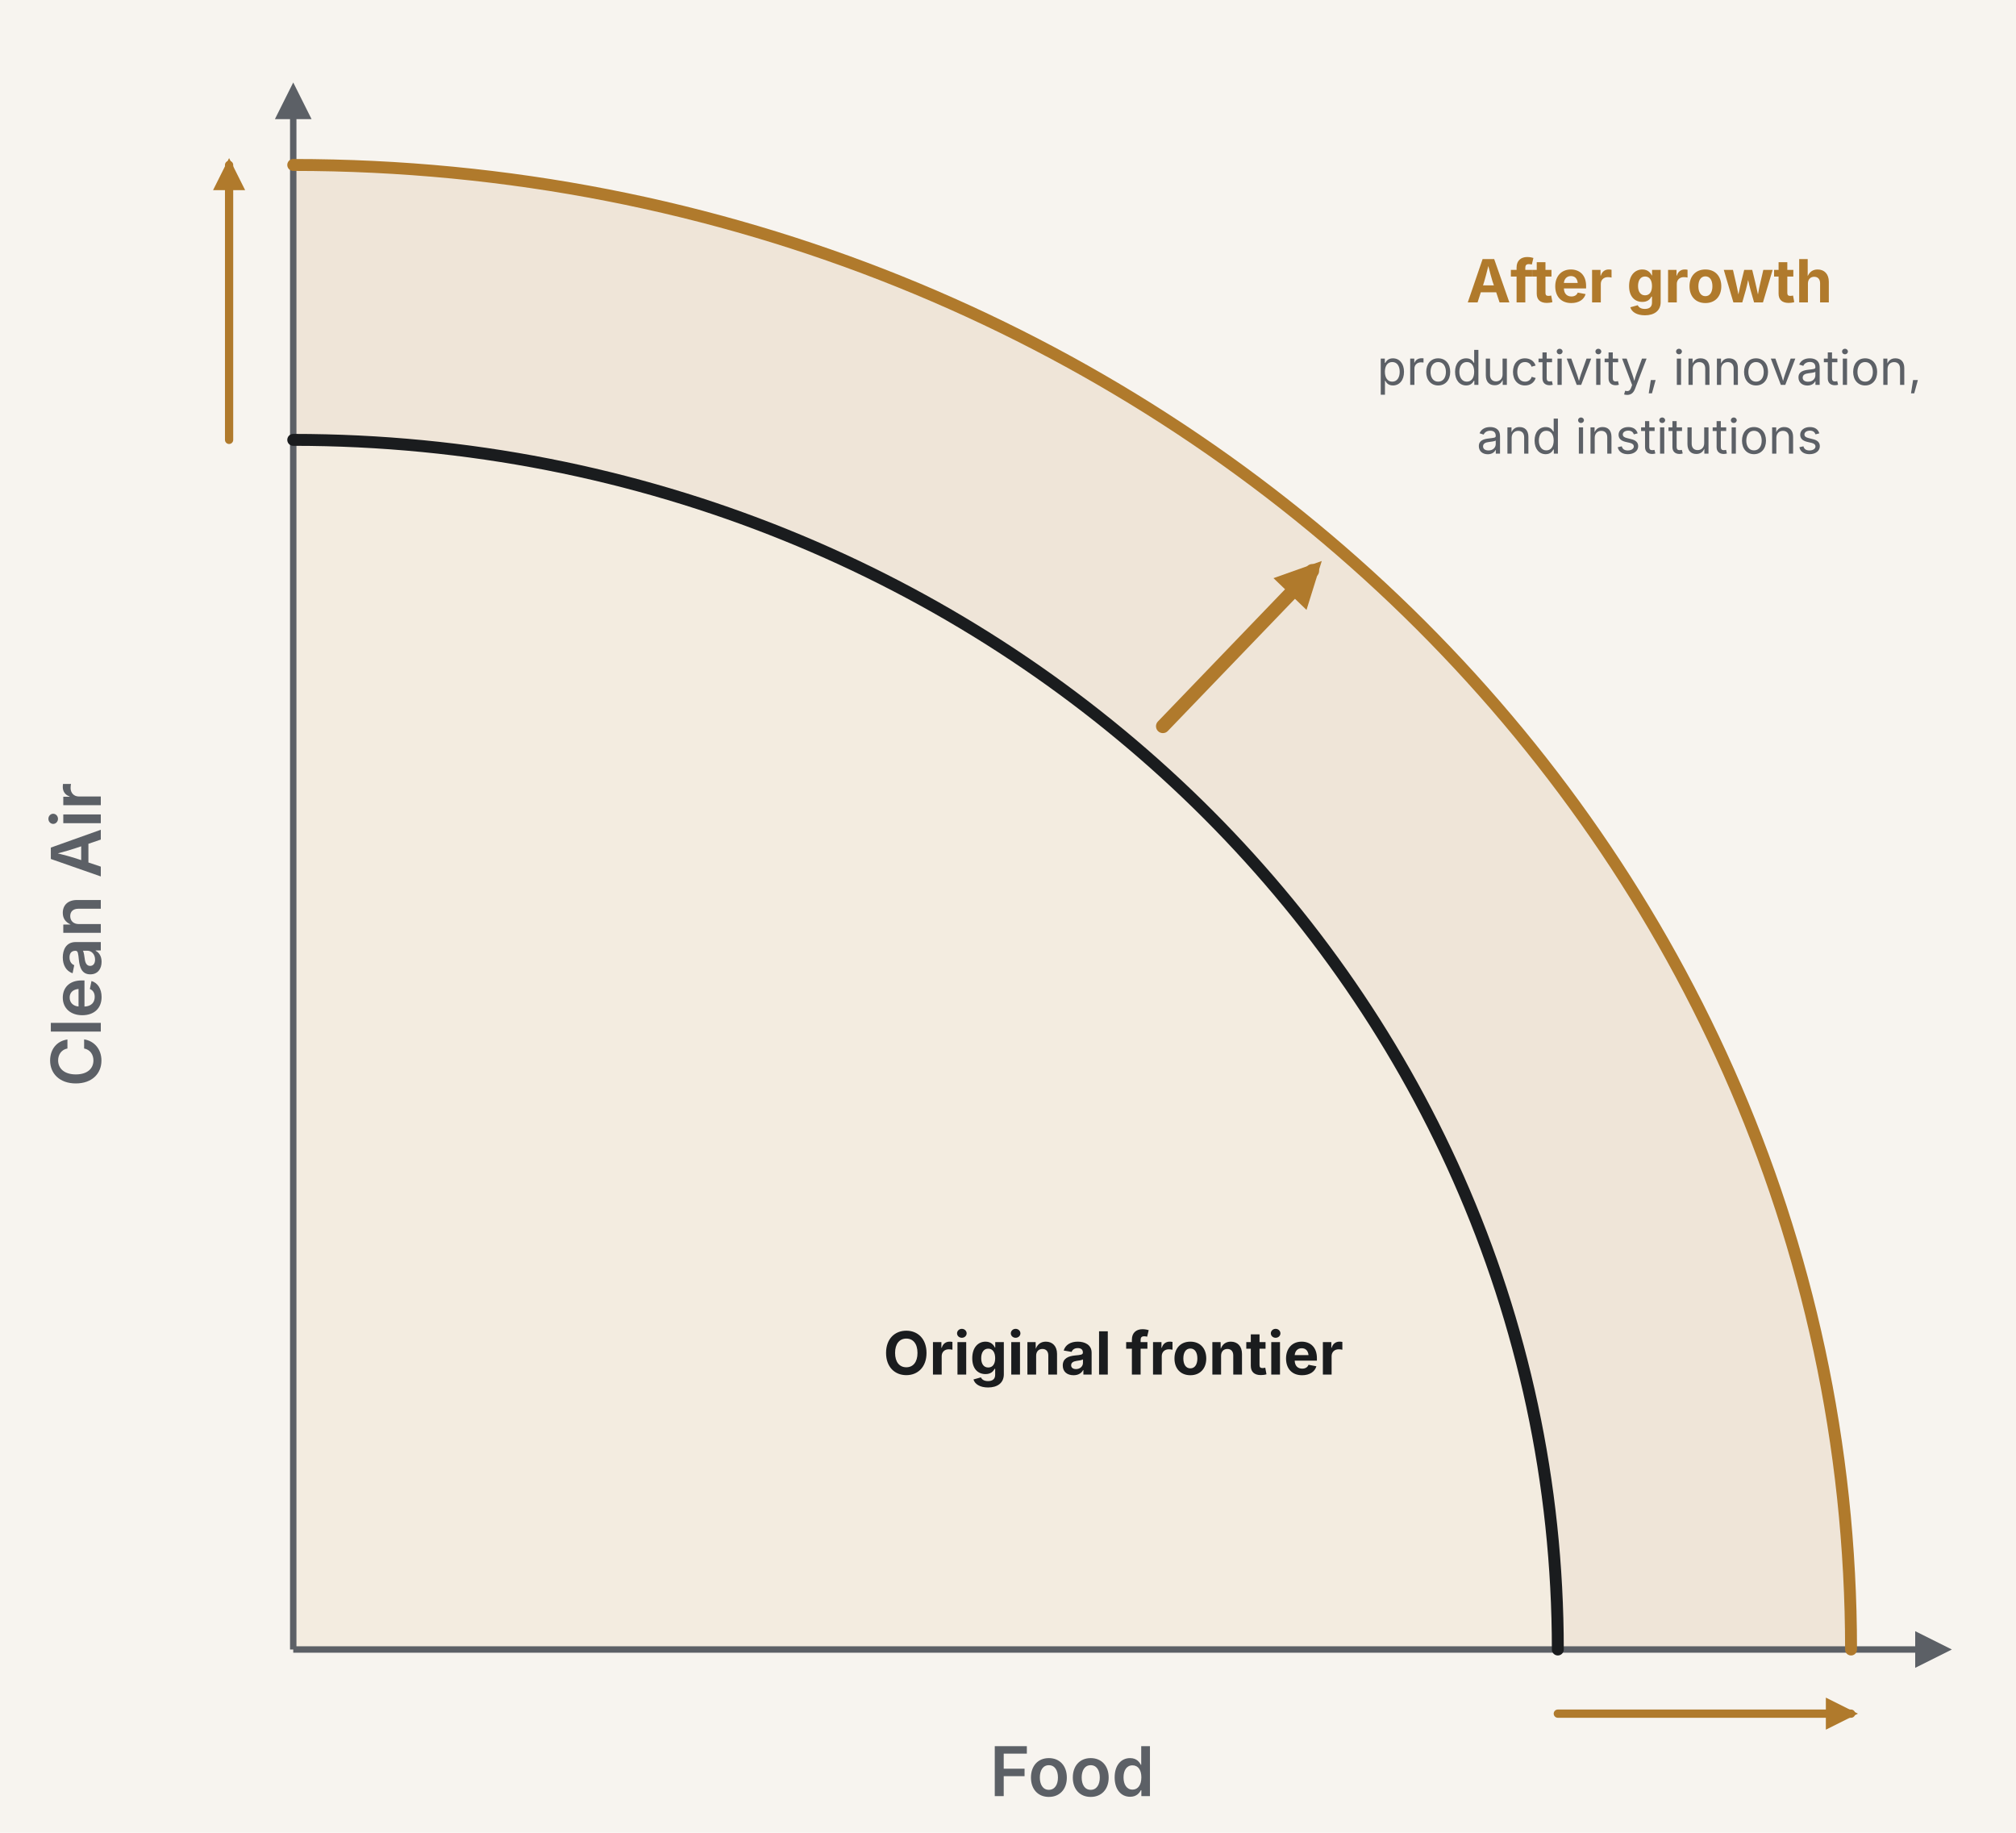
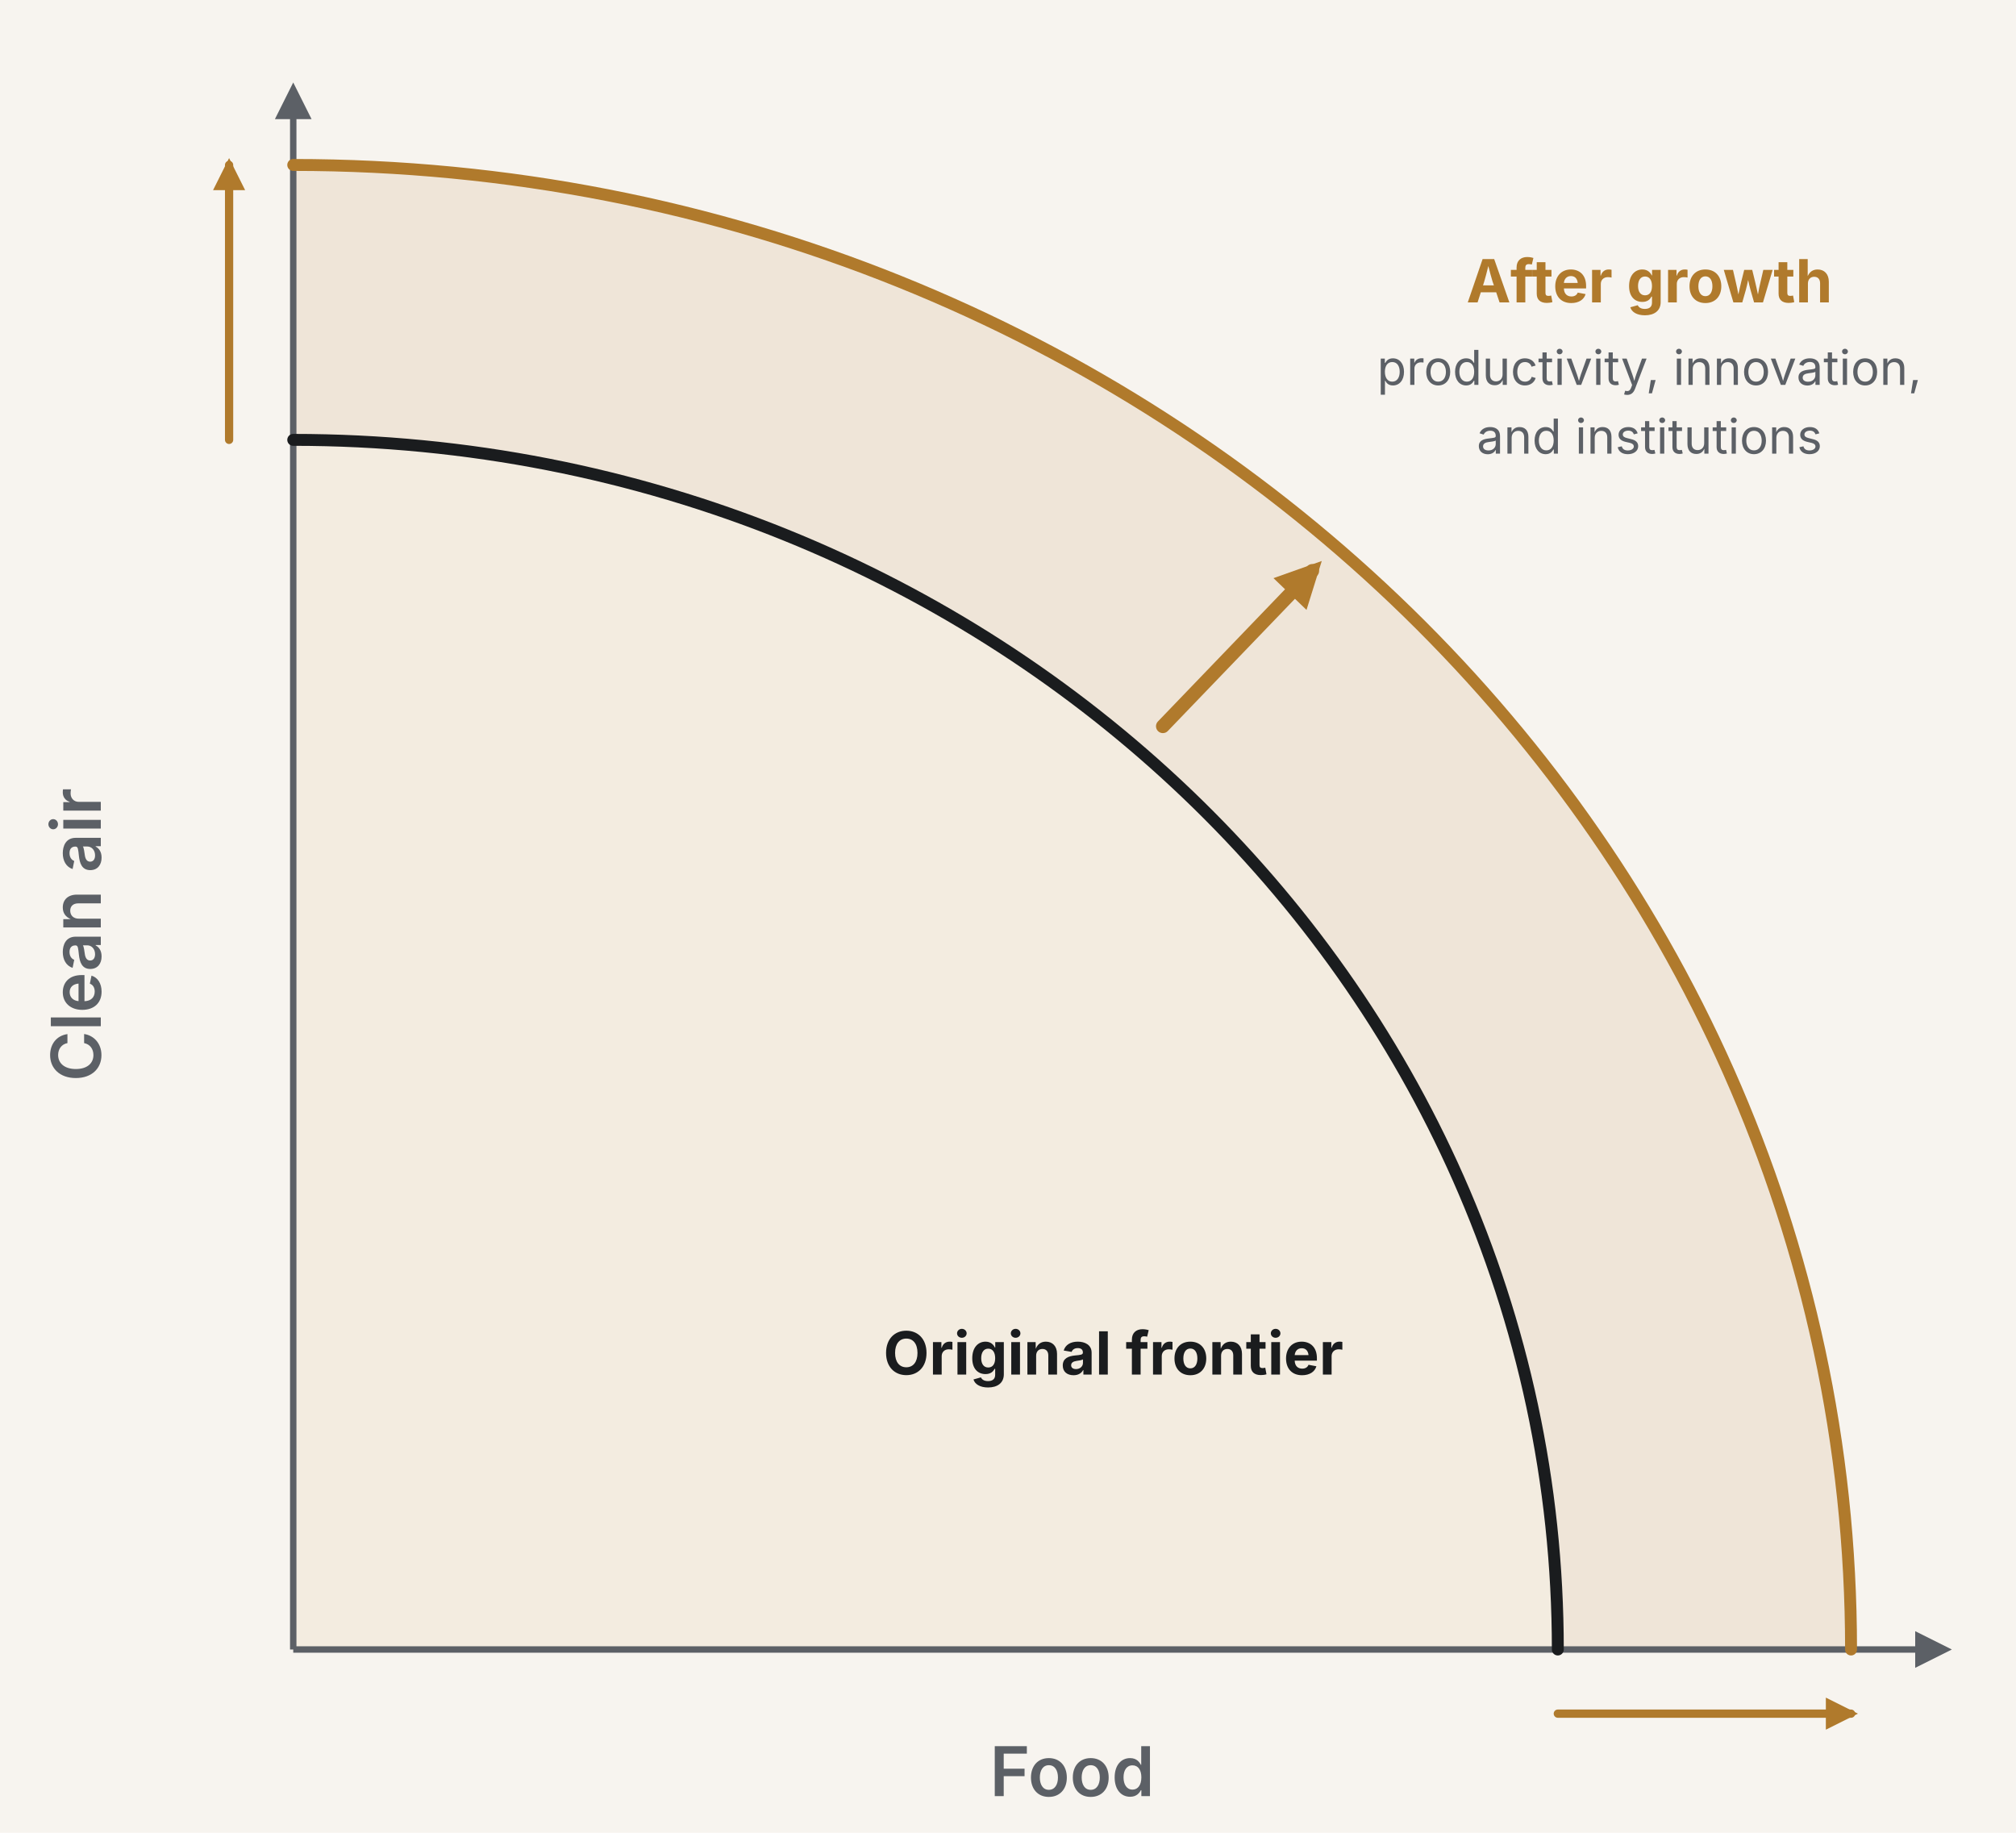
<svg xmlns="http://www.w3.org/2000/svg" viewBox="0 0 440 400" role="img" aria-label="A production-possibilities frontier for Clean Air (vertical) and Food (horizontal). Economic growth shifts the whole concave frontier outward: both the maximum food and the maximum clean air increase, so more of both goods becomes possible. A scarcity-bounding frontier still exists, just farther out.">
  <style>
    .surface  { fill: #f7f4ef; }
    .axis     { stroke: #5c6066; stroke-width: 1.4; fill: none; }
    .front-in { stroke: #1a1c1e; stroke-width: 2.6; fill: none; stroke-linecap: round; }
    .front-out{ stroke: #b07a2c; stroke-width: 2.6; fill: none; stroke-linecap: round; }
    .feas-in  { fill: #efe4d2; opacity: 0.5; stroke: none; }
    .feas-gain{ fill: #b07a2c; opacity: 0.12; stroke: none; }
    .growth   { stroke: #b07a2c; stroke-width: 3; fill: none; stroke-linecap: round; }
    .expand   { stroke: #b07a2c; stroke-width: 1.8; fill: none; stroke-linecap: round; }
    .axlabel  { fill: #5c6066; font-size: 15px; font-weight: 600;
                font-family: 'Inter Variable', Inter, -apple-system, BlinkMacSystemFont,
                             'Segoe UI', Roboto, Helvetica, Arial, sans-serif; }
    .name-out { fill: #b07a2c; font-size: 13px; font-weight: 700;
                font-family: 'Inter Variable', Inter, -apple-system, BlinkMacSystemFont,
                             'Segoe UI', Roboto, Helvetica, Arial, sans-serif; }
    .name-in  { fill: #1a1c1e; font-size: 13px; font-weight: 700;
                font-family: 'Inter Variable', Inter, -apple-system, BlinkMacSystemFont,
                             'Segoe UI', Roboto, Helvetica, Arial, sans-serif; }
    .sub      { fill: #5c6066; font-size: 10.5px; font-weight: 400;
                font-family: 'Inter Variable', Inter, -apple-system, BlinkMacSystemFont,
                             'Segoe UI', Roboto, Helvetica, Arial, sans-serif; }
  </style>
  <defs>
    <marker id="arrowMuted" markerWidth="9" markerHeight="9" refX="6" refY="4" orient="auto" markerUnits="userSpaceOnUse">
      <path d="M0,0 L8,4 L0,8 Z" fill="#5c6066" />
    </marker>
    <marker id="arrowAccent" markerWidth="11" markerHeight="11" refX="7" refY="5" orient="auto" markerUnits="userSpaceOnUse">
      <path d="M0,0 L10,5 L0,10 Z" fill="#b07a2c" />
    </marker>
    <marker id="arrowAccentSm" markerWidth="8" markerHeight="8" refX="5.5" refY="3.5" orient="auto" markerUnits="userSpaceOnUse">
      <path d="M0,0 L7,3.5 L0,7 Z" fill="#b07a2c" />
    </marker>
  </defs>
  <rect class="surface" x="0" y="0" width="440" height="400" />
  <path class="feas-in" d="M64,360 L64,96 A276,264 0 0 1 340,360 Z" />
  <path class="feas-gain" d="M340,360 L404,360 A340,324 0 0 0 64,36 L64,96 A276,264 0 0 1 340,360 Z" />
  <line class="axis" x1="64" y1="360" x2="424" y2="360" marker-end="url(#arrowMuted)" />
  <line class="axis" x1="64" y1="360" x2="64" y2="20" marker-end="url(#arrowMuted)" />
  <line class="expand" x1="340" y1="374" x2="404" y2="374" marker-end="url(#arrowAccentSm)" />
  <line class="expand" x1="50" y1="96" x2="50" y2="36" marker-end="url(#arrowAccentSm)" />
  <path class="front-in" d="M64,96 A276,264 0 0 1 340,360" />
  <path class="front-out" d="M64,36 A340,324 0 0 1 404,360" />
  <line class="growth" x1="253.8" y1="158.5" x2="286.4" y2="124.6" marker-end="url(#arrowAccent)" />
  <text class="axlabel" x="234" y="392" text-anchor="middle">Food</text>
-   <text class="axlabel" x="22" y="204" text-anchor="middle" transform="rotate(-90 22 204)">Clean Air</text>
+   <text class="axlabel" x="22" y="204" text-anchor="middle" transform="rotate(-90 22 204)">Clean air</text>
  <text class="name-out" x="360" y="66" text-anchor="middle">After growth</text>
  <text class="sub" x="360" y="84" text-anchor="middle">productivity, innovation,</text>
  <text class="sub" x="360" y="99" text-anchor="middle">and institutions</text>
  <text class="name-in" x="243" y="300" text-anchor="middle">Original frontier</text>
</svg>
